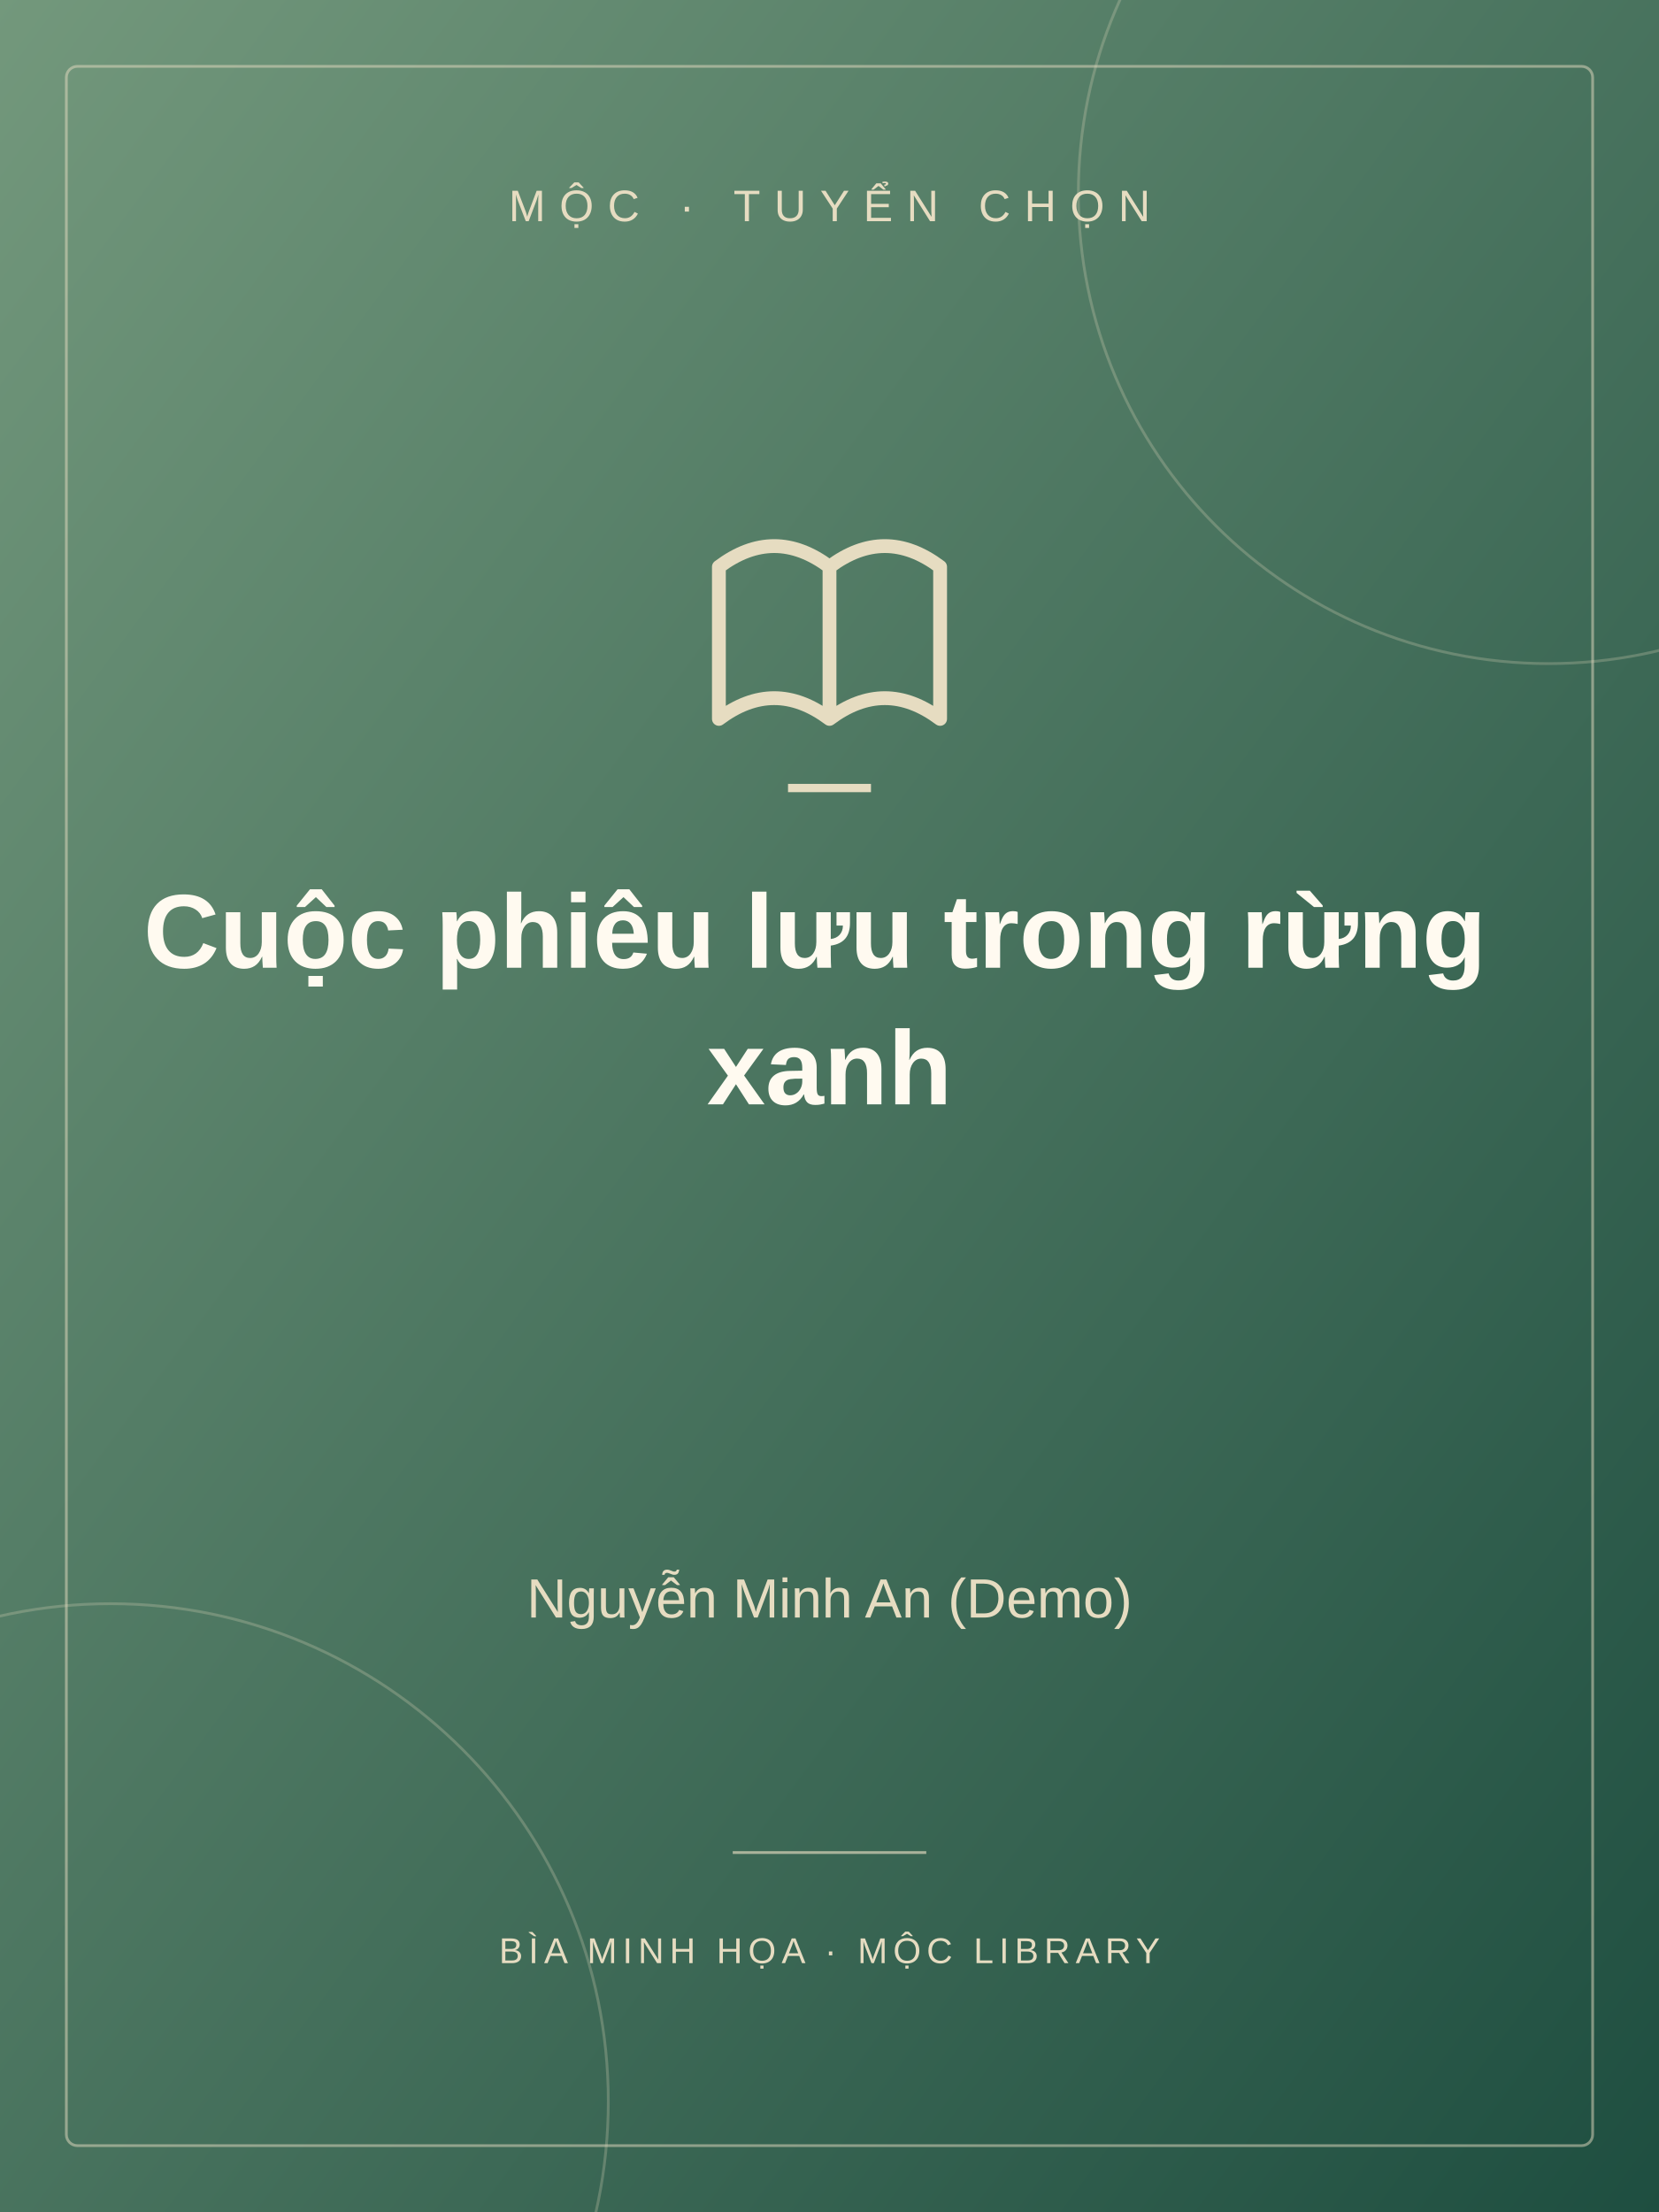
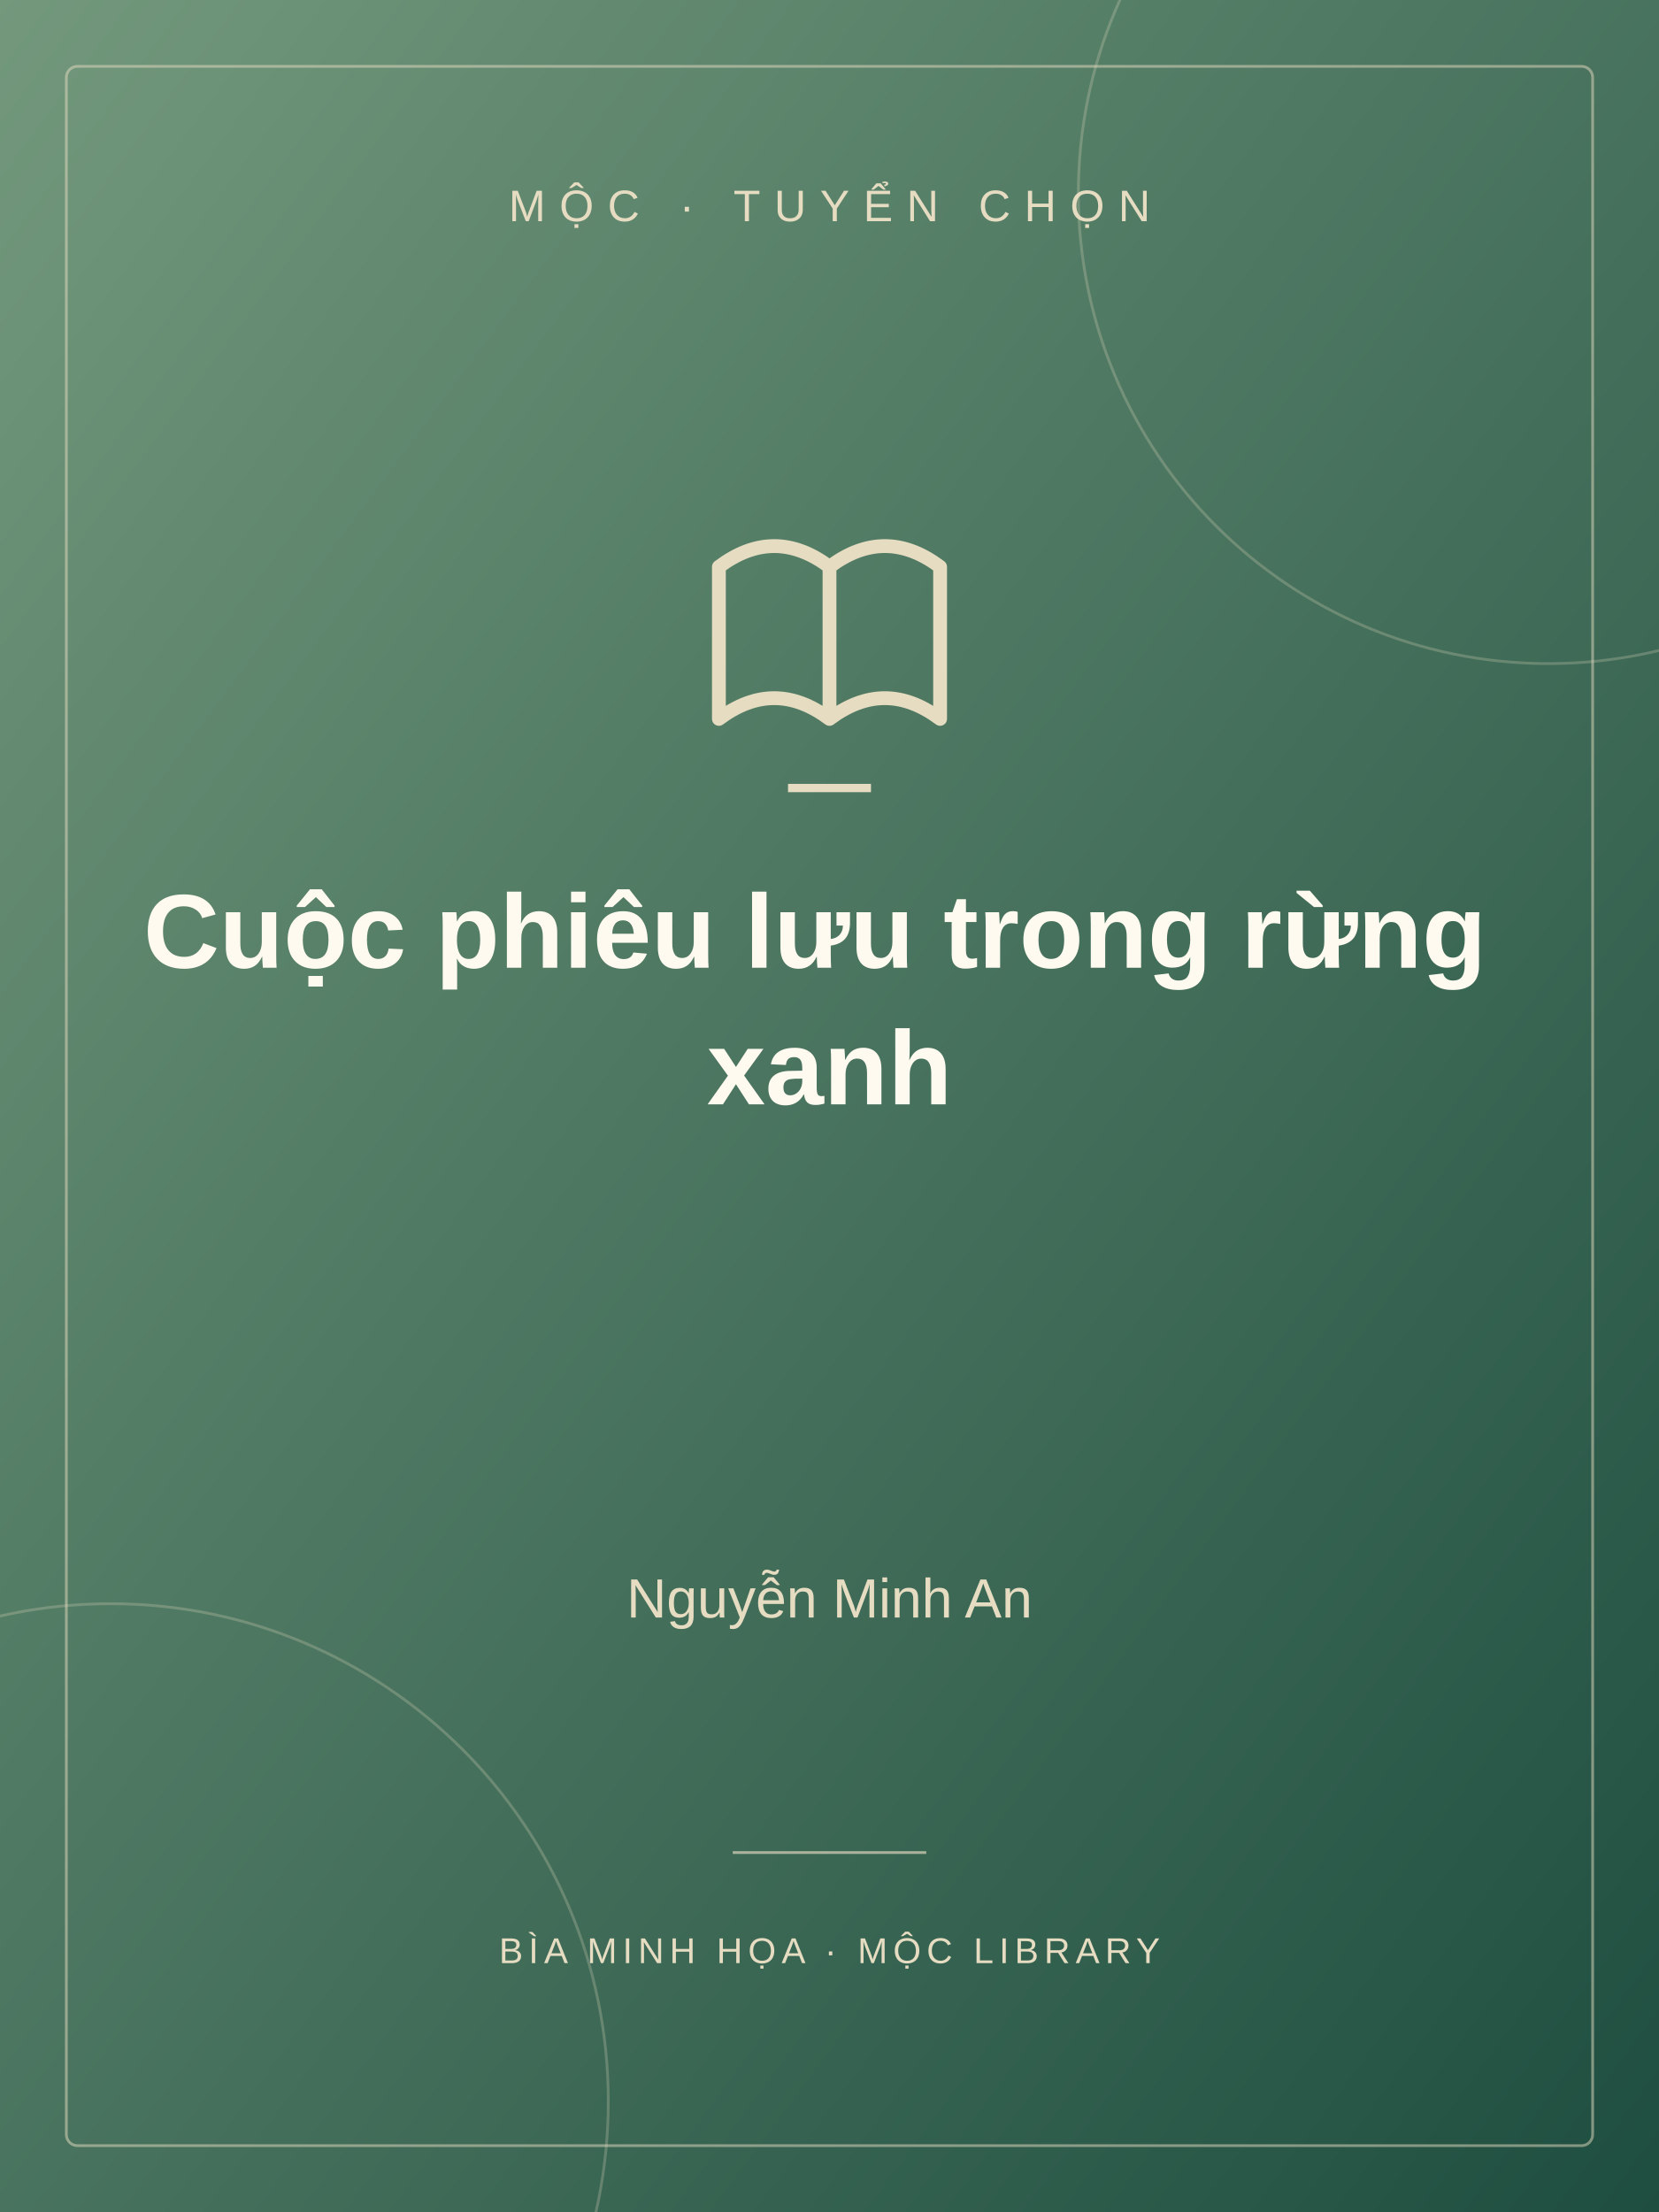
<svg xmlns="http://www.w3.org/2000/svg" width="600" height="800" viewBox="0 0 600 800">
  <defs>
    <linearGradient id="bg" x2="1" y2="1">
      <stop stop-color="#73987c" />
      <stop offset="1" stop-color="#1e4e40" />
    </linearGradient>
  </defs>
  <rect width="600" height="800" fill="url(#bg)" />
  <rect x="24" y="24" width="552" height="752" rx="4" fill="none" stroke="#e6dcc1" opacity=".5" />
  <circle cx="560" cy="70" r="170" fill="none" stroke="#e6dcc1" opacity=".25" />
  <circle cx="40" cy="760" r="180" fill="none" stroke="#e6dcc1" opacity=".25" />
  <path d="M260 205Q280 190 300 205Q320 190 340 205V260Q320 245 300 260Q280 245 260 260Z M300 205V260" fill="none" stroke="#e6dcc1" stroke-width="5" stroke-linejoin="round" />
  <path d="M285 285H315" stroke="#e6dcc1" stroke-width="3" />
  <text x="300" y="80" text-anchor="middle" font-family="Arial,sans-serif" fill="#e6dcc1" font-size="16" letter-spacing="5">MỘC · TUYỂN CHỌN</text>
  <text x="300" y="350" text-anchor="middle" font-family="Arial,sans-serif" font-weight="700" font-size="38" fill="#fffaf0">
    <tspan x="300" dy="0">Cuộc phiêu lưu trong rừng</tspan>
    <tspan x="300" dy="49.4">xanh</tspan>
  </text>
-   <text x="300" y="585" text-anchor="middle" font-family="Arial,sans-serif" font-size="20" fill="#e6dcc1">Nguyễn Minh An (Demo)</text>
+   <text x="300" y="585" text-anchor="middle" font-family="Arial,sans-serif" font-size="20" fill="#e6dcc1">Nguyễn Minh An</text>
  <path d="M265 670H335" stroke="#e6dcc1" opacity=".65" />
  <text x="300" y="710" text-anchor="middle" font-family="Arial,sans-serif" fill="#e6dcc1" font-size="13" letter-spacing="2">BÌA MINH HỌA · MỘC LIBRARY</text>
</svg>
